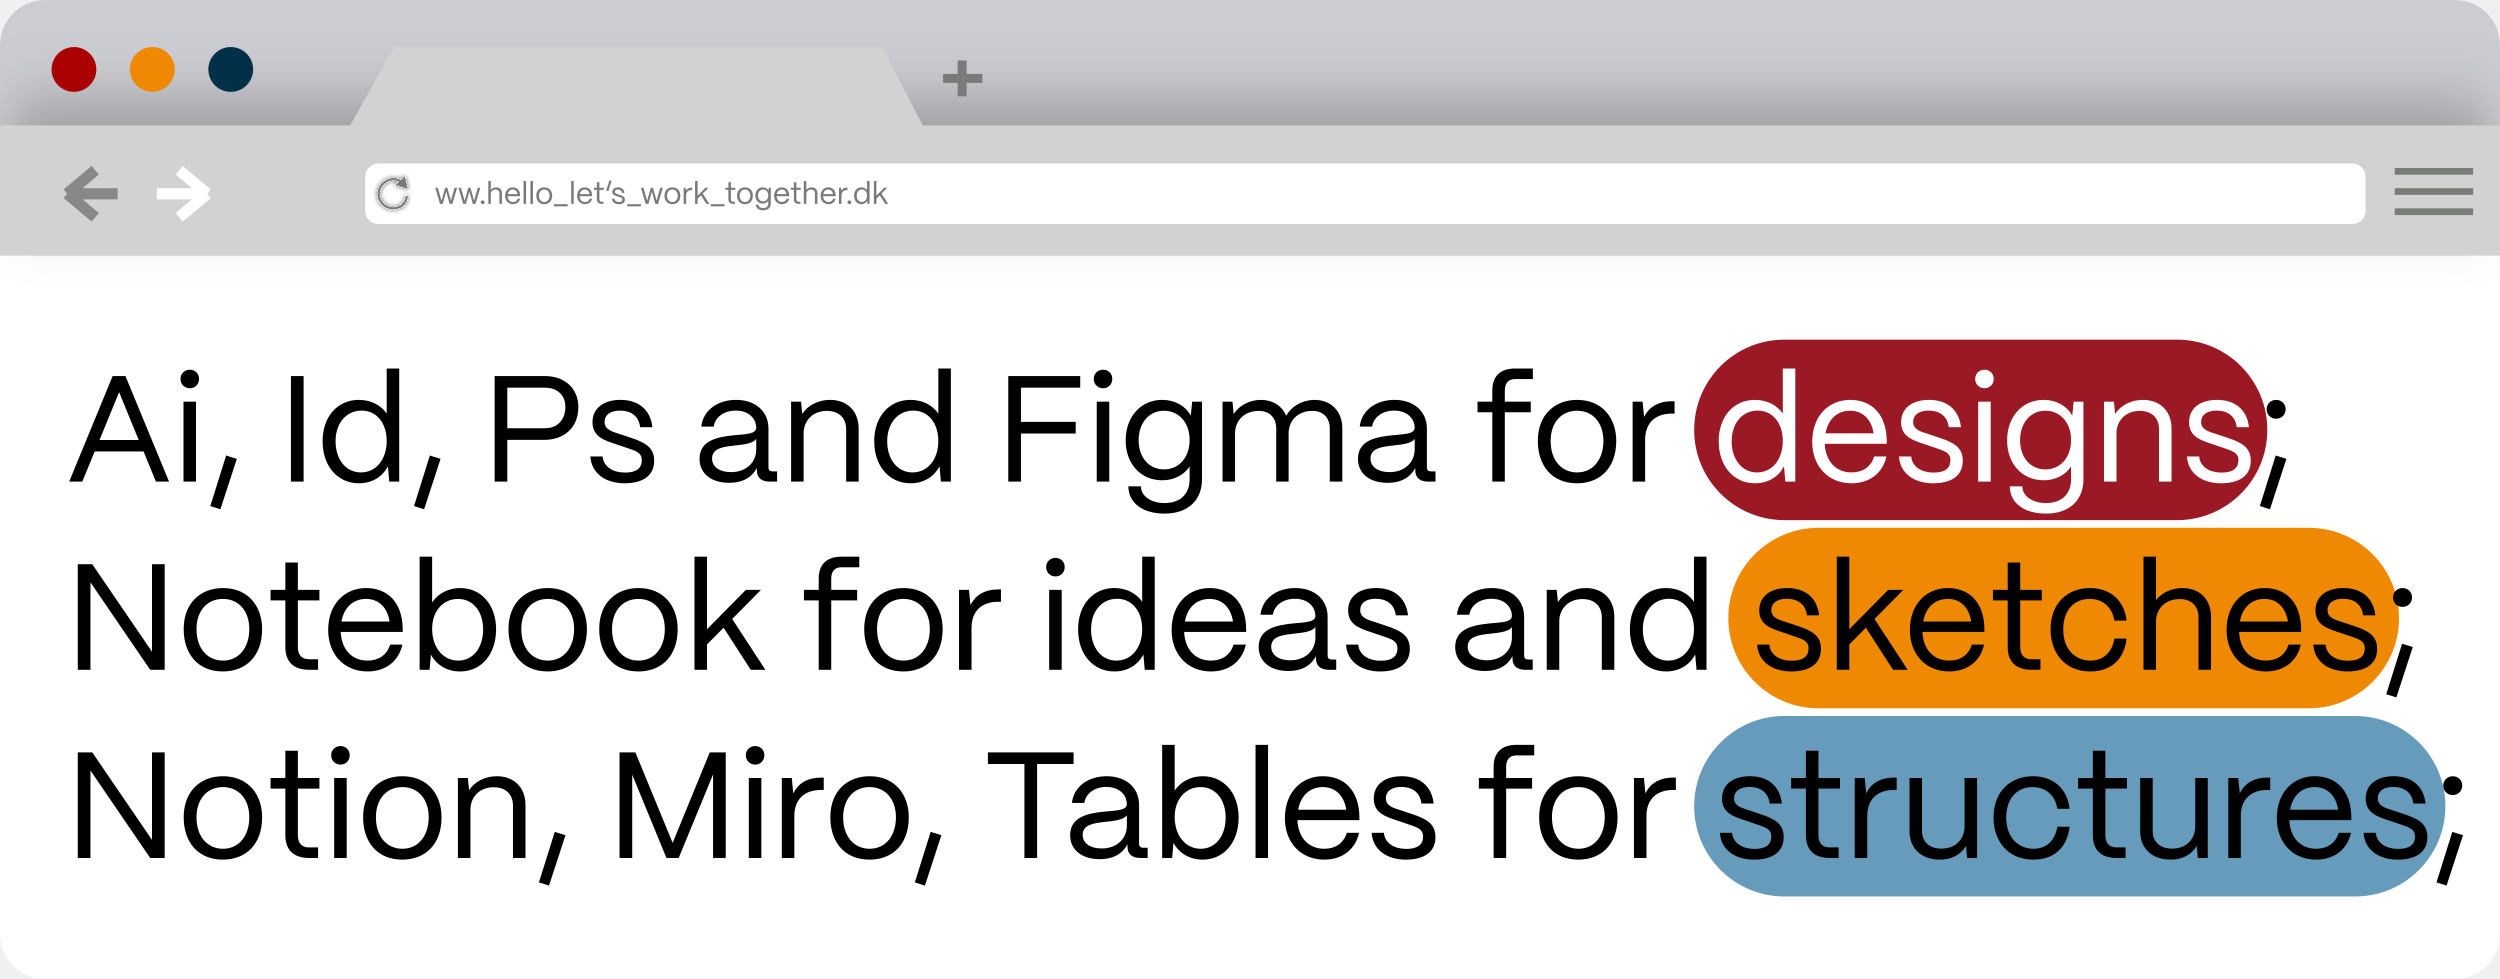
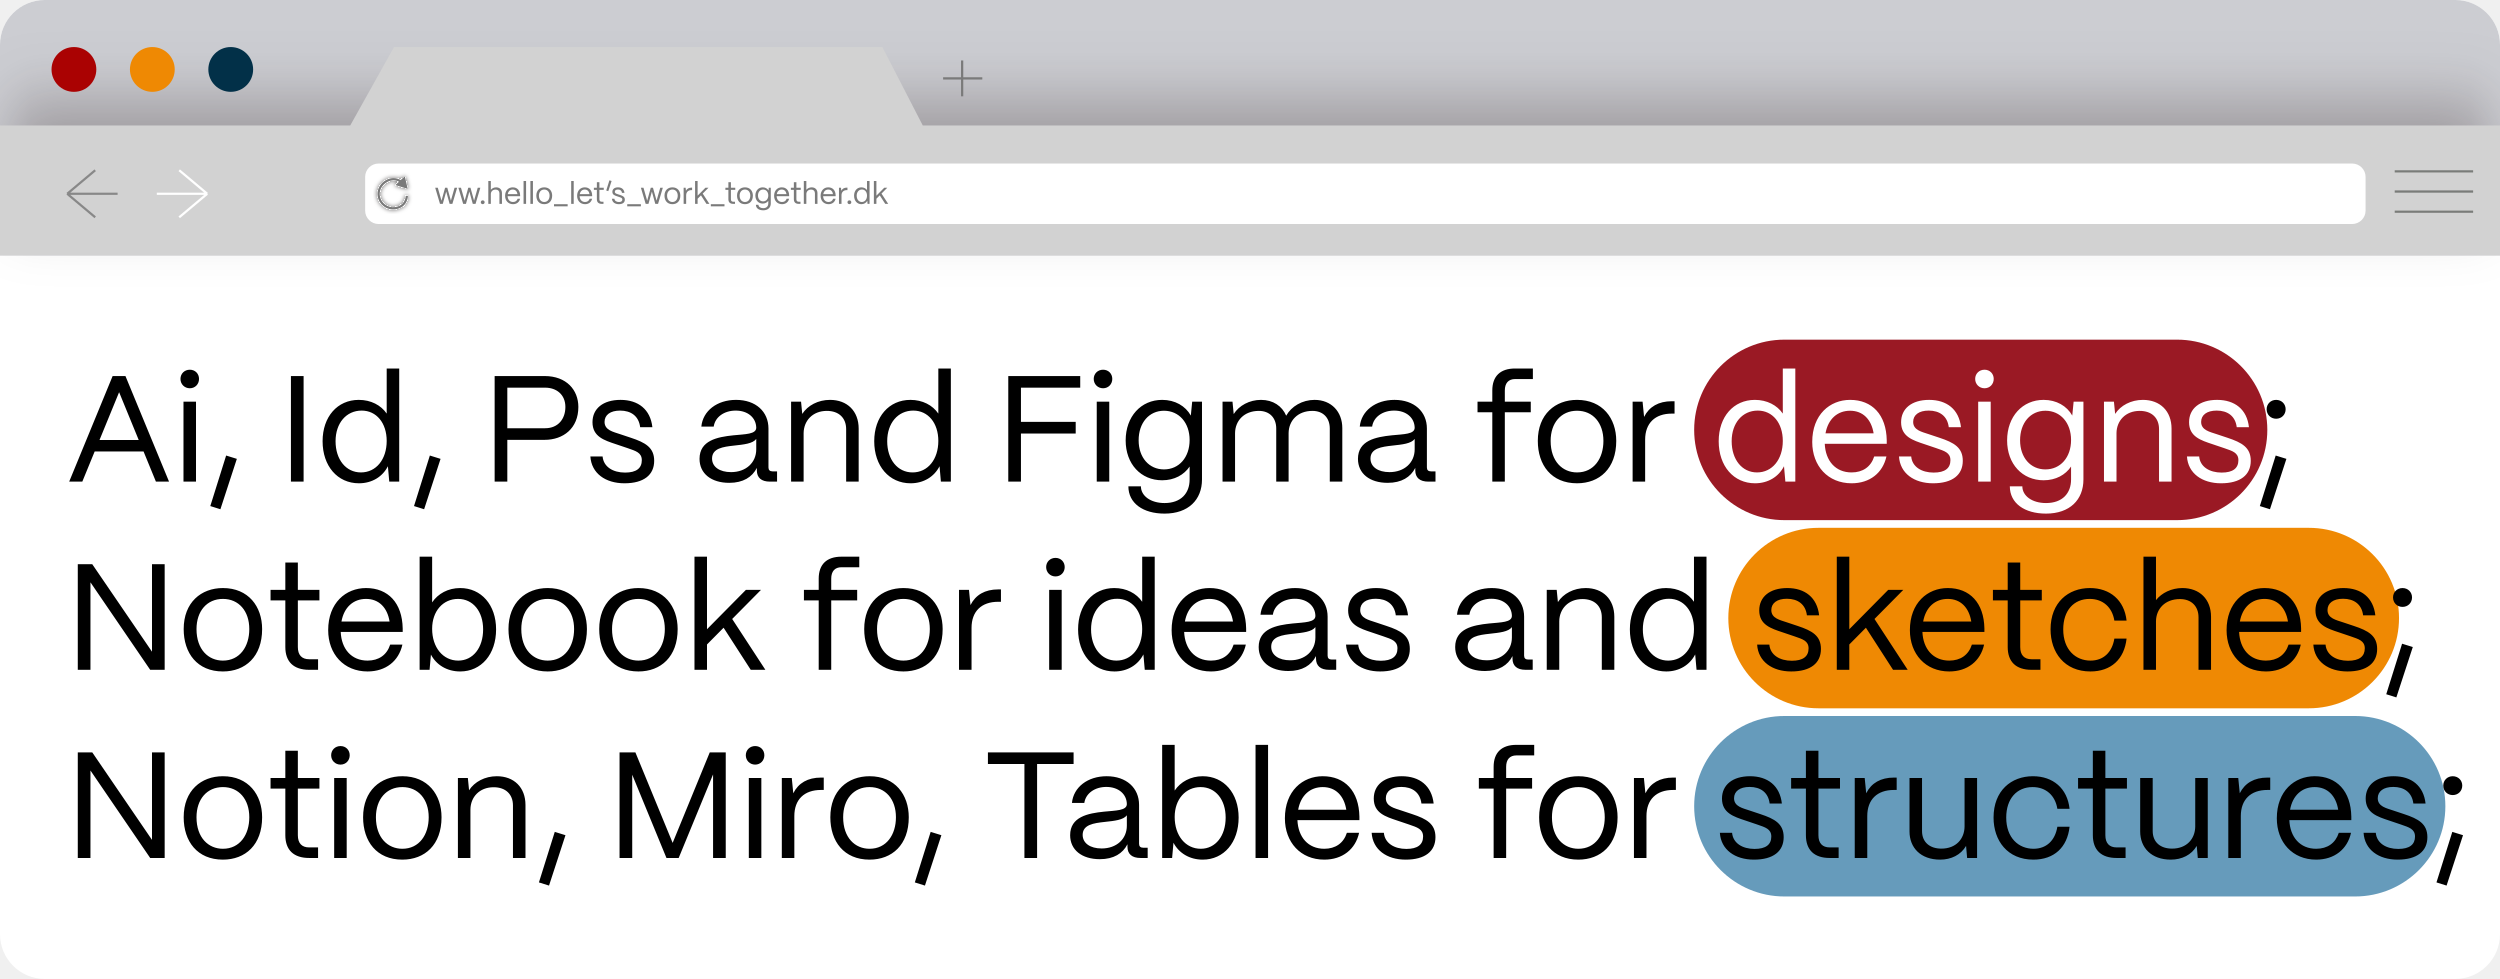
<svg xmlns="http://www.w3.org/2000/svg" width="1116" height="437" viewBox="0 0 1116 437" fill="none">
  <g clip-path="url(#clip0_259_355)">
    <rect width="1116" height="437" rx="20" fill="white" />
    <rect width="1119" height="114" fill="#CCCDD2" />
    <g filter="url(#filter0_d_259_355)">
      <rect y="58" width="1116" height="42" fill="#D9D9D9" />
    </g>
    <path d="M156.349 56H0V114H1119V56H411.92L393.88 21H175.893L156.349 56Z" fill="#D2D2D2" />
    <circle cx="68" cy="31" r="10" fill="#EF8903" />
    <circle cx="33" cy="31" r="10" fill="#AA0202" />
    <circle cx="103" cy="31" r="10" fill="#023048" />
    <rect x="163" y="73" width="893" height="27" rx="6" fill="white" />
-     <line x1="1069" y1="76.5" x2="1104" y2="76.5" stroke="#7A7C79" stroke-width="3" />
-     <line x1="1069" y1="85.5" x2="1104" y2="85.5" stroke="#7A7C79" stroke-width="3" />
-     <line x1="1069" y1="94.5" x2="1104" y2="94.5" stroke="#7A7C79" stroke-width="3" />
-     <path d="M429.5 27V43M421 35H438.5" stroke="#7A7A7A" stroke-width="4" />
+     <line x1="1069" y1="76.5" x2="1104" y2="76.5" stroke="#7A7C79" strokeWidth="3" />
+     <line x1="1069" y1="85.5" x2="1104" y2="85.5" stroke="#7A7C79" strokeWidth="3" />
+     <line x1="1069" y1="94.5" x2="1104" y2="94.5" stroke="#7A7C79" strokeWidth="3" />
+     <path d="M429.5 27V43M421 35H438.5" stroke="#7A7A7A" strokeWidth="4" />
    <g filter="url(#filter1_d_259_355)">
      <path d="M176.512 92.925L176.437 92.431L176.512 92.925ZM169.063 87.442L168.568 87.514L169.063 87.442ZM182 84.308L180.709 78.681L176.481 82.613L182 84.308ZM181.609 87.442C181.109 87.442 181.109 87.442 181.109 87.441C181.109 87.441 181.109 87.441 181.109 87.441C181.109 87.441 181.109 87.441 181.109 87.441C181.109 87.44 181.109 87.441 181.109 87.441C181.109 87.442 181.109 87.444 181.109 87.447C181.109 87.453 181.109 87.463 181.108 87.477C181.107 87.505 181.105 87.55 181.101 87.608C181.092 87.724 181.074 87.895 181.037 88.104C180.964 88.523 180.817 89.087 180.525 89.671C179.951 90.817 178.806 92.072 176.437 92.431L176.586 93.42C179.315 93.007 180.718 91.52 181.419 90.118C181.765 89.427 181.936 88.765 182.022 88.276C182.065 88.032 182.087 87.828 182.098 87.684C182.103 87.612 182.106 87.554 182.108 87.513C182.109 87.492 182.109 87.476 182.109 87.464C182.109 87.458 182.109 87.453 182.109 87.45C182.109 87.448 182.109 87.446 182.109 87.445C182.109 87.444 182.109 87.444 182.109 87.443C182.109 87.443 182.109 87.442 182.109 87.442C182.109 87.442 182.109 87.442 181.609 87.442ZM176.437 92.431C173.135 92.931 170.04 90.663 169.558 87.369L168.568 87.514C169.132 91.364 172.744 94.001 176.586 93.42L176.437 92.431ZM169.558 87.369C169.04 83.836 172.105 80.503 175.728 80.5L175.727 79.5C171.544 79.503 167.955 83.33 168.568 87.514L169.558 87.369ZM175.728 80.5C176.838 80.499 177.822 80.884 178.663 81.432L179.209 80.595C178.25 79.969 177.078 79.499 175.727 79.5L175.728 80.5Z" fill="#7A7A7A" />
    </g>
-     <path d="M70 86.5H92.5M92.5 86.5L80 76M92.5 86.5L80 97" stroke="white" stroke-width="5" />
-     <path d="M52.5 86.5H30M30 86.5L42.5 76M30 86.5L42.5 97" stroke="#888888" stroke-width="5" />
+     <path d="M70 86.5H92.5M92.5 86.5L80 76M92.5 86.5L80 97" stroke="white" strokeWidth="5" />
+     <path d="M52.5 86.5H30M30 86.5L42.5 76M30 86.5L42.5 97" stroke="#888888" strokeWidth="5" />
    <rect x="756.277" y="151.621" width="255.853" height="80.567" rx="40.283" fill="#9A1924" />
    <path d="M30.885 215L50.277 167.867H56L75.46 215H69.602L64.08 201.533H42.264L36.743 215H30.885ZM44.419 196.416H61.926L53.172 175.072L44.419 196.416ZM81.908 215V179.314H87.497V215H81.908ZM80.562 169.146C80.562 166.79 82.379 165.039 84.736 165.039C87.093 165.039 88.844 166.79 88.844 169.146C88.844 171.503 87.093 173.321 84.736 173.321C82.379 173.321 80.562 171.503 80.562 169.146ZM98.388 227.322L93.877 225.908L100.947 203.351L105.727 204.833L98.388 227.322ZM129.87 215V167.867H135.526V215H129.87ZM160.231 215.741C150.67 215.741 144.004 208.065 144.004 196.955C144.004 186.047 150.602 178.506 160.164 178.506C165.55 178.506 170.061 180.862 172.62 184.633V164.5H178.209V215H173.765L173.159 208.132C170.802 212.778 166.089 215.741 160.231 215.741ZM149.794 196.955C149.794 205.169 154.44 210.893 161.106 210.893C167.907 210.893 172.62 205.102 172.62 196.82C172.62 188.808 168.041 183.286 161.443 183.286C154.575 183.286 149.794 188.875 149.794 196.955ZM189.326 227.322L184.815 225.908L191.885 203.351L196.666 204.833L189.326 227.322ZM220.809 215V167.867H243.096C252.926 167.867 258.178 174.129 258.178 181.67C258.178 191.232 251.445 196.349 243.096 196.349H226.465V215H220.809ZM226.465 191.164H243.365C249.223 191.164 252.388 186.922 252.388 181.67C252.388 176.082 248.348 173.052 243.365 173.052H226.465V191.164ZM278.761 215.741C270.277 215.741 264.015 211.297 263.544 203.755H268.998C269.402 208.401 273.644 210.96 279.03 210.96C284.08 210.96 286.504 209.007 286.504 205.439C286.504 202.072 283.878 201.331 280.175 200.052L274.99 198.301C269.738 196.551 264.487 194.935 264.487 188.471C264.487 182.411 269.2 178.506 277.01 178.506C284.888 178.506 290.342 182.748 291.218 190.693H285.764C285.158 185.71 281.656 183.286 276.808 183.286C272.432 183.286 269.873 185.239 269.873 188.336C269.873 192.04 273.778 192.78 276.741 193.79L281.589 195.406C288.12 197.561 292.026 199.783 292.026 205.708C292.026 211.97 287.447 215.741 278.761 215.741ZM325.536 215.539C317.456 215.539 312.271 211.364 312.271 204.833C312.271 196.618 320.216 195.07 327.354 194.329C332.808 193.79 337.521 193.858 337.588 190.962C337.521 186.451 333.818 183.286 328.431 183.286C323.246 183.286 319.206 186.182 318.6 190.424H313.079C313.752 183.421 320.082 178.506 328.566 178.506C337.386 178.506 343.042 183.758 343.042 191.299V208.671C343.042 209.815 343.648 210.421 344.86 210.421H346.88V215H343.716C339.878 215 337.858 213.249 337.858 209.95V208.873C335.77 212.98 331.73 215.539 325.536 215.539ZM317.86 204.698C317.86 208.401 321.226 210.758 326.344 210.758C333.01 210.758 337.588 206.516 337.588 200.591V195.945C336.04 198.032 332.067 198.436 327.69 198.907C322.775 199.446 317.86 200.119 317.86 204.698ZM353.146 215V179.314H357.59L358.128 184.768C360.552 180.997 365.198 178.506 370.518 178.506C378.194 178.506 383.311 183.488 383.311 191.366V215H377.722V191.568C377.722 186.586 374.49 183.421 369.104 183.421C362.707 183.421 358.802 187.865 358.734 193.319V215H353.146ZM406.482 215.741C396.92 215.741 390.254 208.065 390.254 196.955C390.254 186.047 396.853 178.506 406.414 178.506C411.801 178.506 416.312 180.862 418.871 184.633V164.5H424.459V215H420.016L419.41 208.132C417.053 212.778 412.34 215.741 406.482 215.741ZM396.045 196.955C396.045 205.169 400.691 210.893 407.357 210.893C414.158 210.893 418.871 205.102 418.871 196.82C418.871 188.808 414.292 183.286 407.694 183.286C400.826 183.286 396.045 188.875 396.045 196.955ZM450.095 215V167.867H482.212V173.052H455.751V188.336H480.192V193.521H455.751V215H450.095ZM489.586 215V179.314H495.175V215H489.586ZM488.24 169.146C488.24 166.79 490.058 165.039 492.414 165.039C494.771 165.039 496.522 166.79 496.522 169.146C496.522 171.503 494.771 173.321 492.414 173.321C490.058 173.321 488.24 171.503 488.24 169.146ZM519.869 229.275C510.241 229.275 503.709 224.629 503.709 217.087H509.298C509.298 221.329 513.607 224.561 519.869 224.561C527.209 224.561 531.047 220.185 531.047 214.057V208.267C528.555 211.97 524.246 214.394 518.792 214.394C509.298 214.394 502.497 207.122 502.497 196.618C502.497 185.912 509.365 178.506 518.792 178.506C524.515 178.506 529.161 181.199 531.585 185.508L532.191 179.314H536.568V214.057C536.568 223.08 530.508 229.275 519.869 229.275ZM508.288 196.551C508.288 204.227 512.934 209.546 519.6 209.546C526.333 209.546 531.047 204.159 531.047 196.416C531.047 188.74 526.333 183.354 519.6 183.354C512.934 183.354 508.288 188.74 508.288 196.551ZM545.741 215V179.314H550.185L550.723 184.835C553.147 180.997 557.793 178.506 562.911 178.506C568.297 178.506 572.337 181.266 574.155 185.576C576.445 181.401 581.36 178.506 586.814 178.506C594.355 178.506 599.203 183.825 599.203 191.097V215H593.614V191.299C593.614 186.518 590.652 183.421 585.871 183.421C579.205 183.421 575.3 187.865 575.233 193.319V215H569.711V191.299C569.711 186.518 566.749 183.421 561.968 183.421C555.302 183.421 551.397 187.865 551.329 193.319V215H545.741ZM619.459 215.539C611.379 215.539 606.194 211.364 606.194 204.833C606.194 196.618 614.139 195.07 621.277 194.329C626.73 193.79 631.444 193.858 631.511 190.962C631.444 186.451 627.74 183.286 622.354 183.286C617.169 183.286 613.129 186.182 612.523 190.424H607.002C607.675 183.421 614.005 178.506 622.489 178.506C631.309 178.506 636.965 183.758 636.965 191.299V208.671C636.965 209.815 637.571 210.421 638.783 210.421H640.803V215H637.638C633.8 215 631.78 213.249 631.78 209.95V208.873C629.693 212.98 625.653 215.539 619.459 215.539ZM611.783 204.698C611.783 208.401 615.149 210.758 620.267 210.758C626.932 210.758 631.511 206.516 631.511 200.591V195.945C629.962 198.032 625.99 198.436 621.613 198.907C616.698 199.446 611.783 200.119 611.783 204.698ZM666.165 215V184.027H659.566V179.314H666.165V174.331C666.165 167.934 669.733 164.5 676.332 164.5H684.277V169.214H676.332C673.369 169.214 671.753 171.032 671.753 174.331V179.314H683.335V184.027H671.753V215H666.165ZM703.985 215.741C692.539 215.741 686.479 207.593 686.479 196.82C686.479 184.902 694.289 178.506 703.985 178.506C715.364 178.506 721.492 186.72 721.492 196.82C721.492 209.142 714.018 215.741 703.985 215.741ZM692.202 196.82C692.202 205.977 697.521 210.893 703.985 210.893C711.594 210.893 715.768 204.563 715.768 196.82C715.768 188.808 711.122 183.354 703.985 183.354C696.848 183.354 692.202 188.808 692.202 196.82ZM728.802 215V179.314H733.245L733.919 186.114C736.208 181.536 740.383 179.112 746.308 179.112H747.52V184.633H746.308C738.767 184.633 734.39 188.942 734.39 196.282V215H728.802ZM1013.31 227.322L1008.8 225.908L1015.87 203.351L1020.65 204.833L1013.31 227.322ZM1011.83 182.68C1011.83 180.324 1013.65 178.506 1016.07 178.506C1018.49 178.506 1020.31 180.324 1020.31 182.68C1020.31 185.104 1018.49 186.922 1016.07 186.922C1013.65 186.922 1011.83 185.104 1011.83 182.68Z" fill="black" />
    <path d="M783.453 215.741C773.891 215.741 767.225 208.065 767.225 196.955C767.225 186.047 773.824 178.506 783.385 178.506C788.772 178.506 793.283 180.862 795.842 184.633V164.5H801.43V215H796.986L796.38 208.132C794.024 212.778 789.31 215.741 783.453 215.741ZM773.016 196.955C773.016 205.169 777.662 210.893 784.328 210.893C791.128 210.893 795.842 205.102 795.842 196.82C795.842 188.808 791.263 183.286 784.665 183.286C777.797 183.286 773.016 188.875 773.016 196.955ZM826.553 215.741C815.982 215.741 808.979 207.997 808.979 197.292C808.979 185.104 816.857 178.506 825.88 178.506C835.711 178.506 842.04 185.104 842.242 196.551V198.1H814.568C814.905 205.708 819.349 210.893 826.553 210.893C831.536 210.893 835.172 208.401 836.653 203.755H842.107C840.491 211.095 834.701 215.741 826.553 215.741ZM814.905 193.454H836.384C835.374 187.192 831.603 183.354 825.88 183.354C820.224 183.354 816.049 187.057 814.905 193.454ZM862.925 215.741C854.441 215.741 848.179 211.297 847.707 203.755H853.161C853.565 208.401 857.807 210.96 863.194 210.96C868.244 210.96 870.668 209.007 870.668 205.439C870.668 202.072 868.042 201.331 864.339 200.052L859.154 198.301C853.902 196.551 848.65 194.935 848.65 188.471C848.65 182.411 853.363 178.506 861.174 178.506C869.052 178.506 874.506 182.748 875.381 190.693H869.927C869.321 185.71 865.82 183.286 860.972 183.286C856.595 183.286 854.037 185.239 854.037 188.336C854.037 192.04 857.942 192.78 860.905 193.79L865.753 195.406C872.284 197.561 876.189 199.783 876.189 205.708C876.189 211.97 871.61 215.741 862.925 215.741ZM883.062 215V179.314H888.65V215H883.062ZM881.715 169.146C881.715 166.79 883.533 165.039 885.89 165.039C888.246 165.039 889.997 166.79 889.997 169.146C889.997 171.503 888.246 173.321 885.89 173.321C883.533 173.321 881.715 171.503 881.715 169.146ZM913.345 229.275C903.716 229.275 897.185 224.629 897.185 217.087H902.773C902.773 221.329 907.083 224.561 913.345 224.561C920.684 224.561 924.522 220.185 924.522 214.057V208.267C922.03 211.97 917.721 214.394 912.267 214.394C902.773 214.394 895.973 207.122 895.973 196.618C895.973 185.912 902.841 178.506 912.267 178.506C917.991 178.506 922.636 181.199 925.06 185.508L925.666 179.314H930.043V214.057C930.043 223.08 923.983 229.275 913.345 229.275ZM901.763 196.551C901.763 204.227 906.409 209.546 913.075 209.546C919.809 209.546 924.522 204.159 924.522 196.416C924.522 188.74 919.809 183.354 913.075 183.354C906.409 183.354 901.763 188.74 901.763 196.551ZM939.216 215V179.314H943.66L944.199 184.768C946.623 180.997 951.269 178.506 956.588 178.506C964.264 178.506 969.381 183.488 969.381 191.366V215H963.793V191.568C963.793 186.586 960.561 183.421 955.174 183.421C948.777 183.421 944.872 187.865 944.805 193.319V215H939.216ZM991.475 215.741C982.991 215.741 976.729 211.297 976.258 203.755H981.711C982.115 208.401 986.357 210.96 991.744 210.96C996.794 210.96 999.218 209.007 999.218 205.439C999.218 202.072 996.592 201.331 992.889 200.052L987.704 198.301C982.452 196.551 977.2 194.935 977.2 188.471C977.2 182.411 981.913 178.506 989.724 178.506C997.602 178.506 1003.06 182.748 1003.93 190.693H998.477C997.871 185.71 994.37 183.286 989.522 183.286C985.145 183.286 982.587 185.239 982.587 188.336C982.587 192.04 986.492 192.78 989.455 193.79L994.303 195.406C1000.83 197.561 1004.74 199.783 1004.74 205.708C1004.74 211.97 1000.16 215.741 991.475 215.741Z" fill="white" />
    <rect x="771.52" y="235.621" width="299.403" height="80.567" rx="40.283" fill="#EF8903" />
    <path d="M34.723 299V251.867H41.187L67.851 290.92V251.867H73.507V299H67.043L40.379 259.947V299H34.723ZM99.504 299.741C88.057 299.741 81.997 291.593 81.997 280.82C81.997 268.902 89.808 262.506 99.504 262.506C110.883 262.506 117.01 270.72 117.01 280.82C117.01 293.142 109.536 299.741 99.504 299.741ZM87.72 280.82C87.72 289.977 93.04 294.893 99.504 294.893C107.112 294.893 111.287 288.563 111.287 280.82C111.287 272.808 106.641 267.354 99.504 267.354C92.366 267.354 87.72 272.808 87.72 280.82ZM138.011 299C131.075 299 127.372 295.431 127.372 288.833V268.027H120.773V263.314H127.372V251.126H132.961V263.314H142.589V268.027H132.961V288.833C132.961 292.401 134.711 294.287 138.011 294.287H141.983V299H138.011ZM164.076 299.741C153.505 299.741 146.502 291.997 146.502 281.292C146.502 269.104 154.38 262.506 163.403 262.506C173.233 262.506 179.563 269.104 179.765 280.551V282.1H152.091C152.428 289.708 156.872 294.893 164.076 294.893C169.059 294.893 172.695 292.401 174.176 287.755H179.63C178.014 295.095 172.223 299.741 164.076 299.741ZM152.428 277.454H173.907C172.897 271.192 169.126 267.354 163.403 267.354C157.747 267.354 153.572 271.057 152.428 277.454ZM205.43 299.741C199.572 299.741 194.791 296.845 192.367 292.199L191.761 299H187.318V248.5H192.906V268.902C195.532 264.997 200.043 262.506 205.43 262.506C214.857 262.506 221.455 270.047 221.455 280.955C221.455 292.065 214.857 299.741 205.43 299.741ZM192.906 280.686C192.906 289.035 197.754 294.893 204.555 294.893C211.153 294.893 215.665 289.169 215.665 280.955C215.665 272.942 211.153 267.354 204.487 267.354C197.754 267.354 192.906 272.808 192.906 280.686ZM244.492 299.741C233.046 299.741 226.986 291.593 226.986 280.82C226.986 268.902 234.797 262.506 244.492 262.506C255.872 262.506 261.999 270.72 261.999 280.82C261.999 293.142 254.525 299.741 244.492 299.741ZM232.709 280.82C232.709 289.977 238.028 294.893 244.492 294.893C252.101 294.893 256.276 288.563 256.276 280.82C256.276 272.808 251.63 267.354 244.492 267.354C237.355 267.354 232.709 272.808 232.709 280.82ZM284.997 299.741C273.551 299.741 267.491 291.593 267.491 280.82C267.491 268.902 275.301 262.506 284.997 262.506C296.376 262.506 302.504 270.72 302.504 280.82C302.504 293.142 295.03 299.741 284.997 299.741ZM273.214 280.82C273.214 289.977 278.533 294.893 284.997 294.893C292.606 294.893 296.78 288.563 296.78 280.82C296.78 272.808 292.134 267.354 284.997 267.354C277.86 267.354 273.214 272.808 273.214 280.82ZM310.016 299V248.5H315.604V280.888L332.976 263.314H339.709L326.849 276.309L341.662 299H335.131L323.011 280.214L315.604 287.688V299H310.016ZM365.469 299V268.027H358.871V263.314H365.469V258.331C365.469 251.934 369.038 248.5 375.636 248.5H383.582V253.214H375.636C372.674 253.214 371.058 255.032 371.058 258.331V263.314H382.639V268.027H371.058V299H365.469ZM403.29 299.741C391.843 299.741 385.783 291.593 385.783 280.82C385.783 268.902 393.594 262.506 403.29 262.506C414.669 262.506 420.796 270.72 420.796 280.82C420.796 293.142 413.322 299.741 403.29 299.741ZM391.506 280.82C391.506 289.977 396.826 294.893 403.29 294.893C410.898 294.893 415.073 288.563 415.073 280.82C415.073 272.808 410.427 267.354 403.29 267.354C396.152 267.354 391.506 272.808 391.506 280.82ZM428.106 299V263.314H432.55L433.223 270.114C435.513 265.536 439.687 263.112 445.612 263.112H446.824V268.633H445.612C438.071 268.633 433.695 272.942 433.695 280.282V299H428.106ZM468.348 299V263.314H473.936V299H468.348ZM467.001 253.146C467.001 250.79 468.819 249.039 471.176 249.039C473.532 249.039 475.283 250.79 475.283 253.146C475.283 255.503 473.532 257.321 471.176 257.321C468.819 257.321 467.001 255.503 467.001 253.146ZM497.486 299.741C487.925 299.741 481.259 292.065 481.259 280.955C481.259 270.047 487.857 262.506 497.419 262.506C502.805 262.506 507.317 264.862 509.875 268.633V248.5H515.464V299H511.02L510.414 292.132C508.057 296.778 503.344 299.741 497.486 299.741ZM487.049 280.955C487.049 289.169 491.695 294.893 498.361 294.893C505.162 294.893 509.875 289.102 509.875 280.82C509.875 272.808 505.297 267.286 498.698 267.286C491.83 267.286 487.049 272.875 487.049 280.955ZM540.587 299.741C530.016 299.741 523.013 291.997 523.013 281.292C523.013 269.104 530.891 262.506 539.913 262.506C549.744 262.506 556.073 269.104 556.275 280.551V282.1H528.602C528.938 289.708 533.382 294.893 540.587 294.893C545.569 294.893 549.205 292.401 550.687 287.755H556.141C554.525 295.095 548.734 299.741 540.587 299.741ZM528.938 277.454H550.417C549.407 271.192 545.637 267.354 539.913 267.354C534.257 267.354 530.083 271.057 528.938 277.454ZM575.14 299.539C567.06 299.539 561.875 295.364 561.875 288.833C561.875 280.618 569.821 279.07 576.958 278.329C582.412 277.79 587.125 277.858 587.193 274.962C587.125 270.451 583.422 267.286 578.035 267.286C572.851 267.286 568.811 270.182 568.205 274.424H562.683C563.357 267.421 569.686 262.506 578.17 262.506C586.991 262.506 592.646 267.758 592.646 275.299V292.671C592.646 293.815 593.252 294.421 594.464 294.421H596.484V299H593.32C589.482 299 587.462 297.249 587.462 293.95V292.873C585.375 296.98 581.335 299.539 575.14 299.539ZM567.464 288.698C567.464 292.401 570.831 294.758 575.948 294.758C582.614 294.758 587.193 290.516 587.193 284.591V279.945C585.644 282.032 581.671 282.436 577.295 282.907C572.379 283.446 567.464 284.119 567.464 288.698ZM616.082 299.741C607.598 299.741 601.336 295.297 600.865 287.755H606.319C606.723 292.401 610.965 294.96 616.351 294.96C621.401 294.96 623.825 293.007 623.825 289.439C623.825 286.072 621.199 285.331 617.496 284.052L612.311 282.301C607.059 280.551 601.807 278.935 601.807 272.471C601.807 266.411 606.521 262.506 614.331 262.506C622.209 262.506 627.663 266.748 628.538 274.693H623.085C622.479 269.71 618.977 267.286 614.129 267.286C609.753 267.286 607.194 269.239 607.194 272.336C607.194 276.04 611.099 276.78 614.062 277.79L618.91 279.406C625.441 281.561 629.346 283.783 629.346 289.708C629.346 295.97 624.768 299.741 616.082 299.741ZM662.857 299.539C654.777 299.539 649.592 295.364 649.592 288.833C649.592 280.618 657.537 279.07 664.675 278.329C670.128 277.79 674.842 277.858 674.909 274.962C674.842 270.451 671.138 267.286 665.752 267.286C660.567 267.286 656.527 270.182 655.921 274.424H650.4C651.073 267.421 657.403 262.506 665.887 262.506C674.707 262.506 680.363 267.758 680.363 275.299V292.671C680.363 293.815 680.969 294.421 682.181 294.421H684.201V299H681.036C677.198 299 675.178 297.249 675.178 293.95V292.873C673.091 296.98 669.051 299.539 662.857 299.539ZM655.181 288.698C655.181 292.401 658.547 294.758 663.665 294.758C670.33 294.758 674.909 290.516 674.909 284.591V279.945C673.36 282.032 669.388 282.436 665.011 282.907C660.096 283.446 655.181 284.119 655.181 288.698ZM690.467 299V263.314H694.911L695.449 268.768C697.873 264.997 702.519 262.506 707.838 262.506C715.514 262.506 720.632 267.488 720.632 275.366V299H715.043V275.568C715.043 270.586 711.811 267.421 706.424 267.421C700.028 267.421 696.123 271.865 696.055 277.319V299H690.467ZM743.803 299.741C734.241 299.741 727.575 292.065 727.575 280.955C727.575 270.047 734.174 262.506 743.735 262.506C749.122 262.506 753.633 264.862 756.192 268.633V248.5H761.78V299H757.336L756.73 292.132C754.374 296.778 749.66 299.741 743.803 299.741ZM733.366 280.955C733.366 289.169 738.012 294.893 744.678 294.893C751.478 294.893 756.192 289.102 756.192 280.82C756.192 272.808 751.613 267.286 745.014 267.286C738.147 267.286 733.366 272.875 733.366 280.955ZM799.603 299.741C791.119 299.741 784.857 295.297 784.386 287.755H789.84C790.244 292.401 794.486 294.96 799.872 294.96C804.922 294.96 807.346 293.007 807.346 289.439C807.346 286.072 804.72 285.331 801.017 284.052L795.832 282.301C790.58 280.551 785.328 278.935 785.328 272.471C785.328 266.411 790.042 262.506 797.852 262.506C805.73 262.506 811.184 266.748 812.059 274.693H806.605C805.999 269.71 802.498 267.286 797.65 267.286C793.274 267.286 790.715 269.239 790.715 272.336C790.715 276.04 794.62 276.78 797.583 277.79L802.431 279.406C808.962 281.561 812.867 283.783 812.867 289.708C812.867 295.97 808.289 299.741 799.603 299.741ZM819.942 299V248.5H825.531V280.888L842.903 263.314H849.636L836.775 276.309L851.588 299H845.057L832.937 280.214L825.531 287.688V299H819.942ZM870.149 299.741C859.577 299.741 852.575 291.997 852.575 281.292C852.575 269.104 860.453 262.506 869.475 262.506C879.306 262.506 885.635 269.104 885.837 280.551V282.1H858.163C858.5 289.708 862.944 294.893 870.149 294.893C875.131 294.893 878.767 292.401 880.249 287.755H885.702C884.086 295.095 878.296 299.741 870.149 299.741ZM858.5 277.454H879.979C878.969 271.192 875.199 267.354 869.475 267.354C863.819 267.354 859.645 271.057 858.5 277.454ZM906.879 299C899.943 299 896.24 295.431 896.24 288.833V268.027H889.641V263.314H896.24V251.126H901.829V263.314H911.457V268.027H901.829V288.833C901.829 292.401 903.579 294.287 906.879 294.287H910.851V299H906.879ZM933.146 299.741C921.565 299.741 915.37 291.257 915.37 280.955C915.37 268.97 923.248 262.506 932.944 262.506C941.899 262.506 948.296 267.892 949.306 277.05H943.852C942.909 271.124 938.802 267.354 932.81 267.354C925.74 267.354 921.026 272.538 921.026 280.955C921.026 290.045 926.548 294.893 933.214 294.893C938.937 294.893 942.842 291.257 943.852 285.062H949.306C948.296 294.287 942.371 299.741 933.146 299.741ZM956.843 299V248.5H962.432V267.892C964.99 264.66 969.367 262.506 974.215 262.506C981.891 262.506 987.008 267.488 987.008 275.366V299H981.419V275.568C981.419 270.586 978.188 267.421 973.138 267.421C966.404 267.421 962.499 271.865 962.432 277.319V299H956.843ZM1011.52 299.741C1000.95 299.741 993.947 291.997 993.947 281.292C993.947 269.104 1001.82 262.506 1010.85 262.506C1020.68 262.506 1027.01 269.104 1027.21 280.551V282.1H999.536C999.872 289.708 1004.32 294.893 1011.52 294.893C1016.5 294.893 1020.14 292.401 1021.62 287.755H1027.07C1025.46 295.095 1019.67 299.741 1011.52 299.741ZM999.872 277.454H1021.35C1020.34 271.192 1016.57 267.354 1010.85 267.354C1005.19 267.354 1001.02 271.057 999.872 277.454ZM1047.89 299.741C1039.41 299.741 1033.15 295.297 1032.67 287.755H1038.13C1038.53 292.401 1042.77 294.96 1048.16 294.96C1053.21 294.96 1055.64 293.007 1055.64 289.439C1055.64 286.072 1053.01 285.331 1049.31 284.052L1044.12 282.301C1038.87 280.551 1033.62 278.935 1033.62 272.471C1033.62 266.411 1038.33 262.506 1046.14 262.506C1054.02 262.506 1059.47 266.748 1060.35 274.693H1054.89C1054.29 269.71 1050.79 267.286 1045.94 267.286C1041.56 267.286 1039 269.239 1039 272.336C1039 276.04 1042.91 276.78 1045.87 277.79L1050.72 279.406C1057.25 281.561 1061.16 283.783 1061.16 289.708C1061.16 295.97 1056.58 299.741 1047.89 299.741ZM1069.73 311.322L1065.22 309.908L1072.29 287.351L1077.07 288.833L1069.73 311.322ZM1068.25 266.68C1068.25 264.324 1070.06 262.506 1072.49 262.506C1074.91 262.506 1076.73 264.324 1076.73 266.68C1076.73 269.104 1074.91 270.922 1072.49 270.922C1070.06 270.922 1068.25 269.104 1068.25 266.68Z" fill="black" />
    <rect x="756.277" y="319.621" width="335.331" height="80.567" rx="40.283" fill="#669BBB" />
    <path d="M34.723 383V335.867H41.187L67.851 374.92V335.867H73.507V383H67.043L40.379 343.947V383H34.723ZM99.504 383.741C88.057 383.741 81.997 375.593 81.997 364.82C81.997 352.902 89.808 346.506 99.504 346.506C110.883 346.506 117.01 354.72 117.01 364.82C117.01 377.142 109.536 383.741 99.504 383.741ZM87.72 364.82C87.72 373.977 93.04 378.893 99.504 378.893C107.112 378.893 111.287 372.563 111.287 364.82C111.287 356.808 106.641 351.354 99.504 351.354C92.366 351.354 87.72 356.808 87.72 364.82ZM138.011 383C131.075 383 127.372 379.431 127.372 372.833V352.027H120.773V347.314H127.372V335.126H132.961V347.314H142.589V352.027H132.961V372.833C132.961 376.401 134.711 378.287 138.011 378.287H141.983V383H138.011ZM149.175 383V347.314H154.764V383H149.175ZM147.828 337.146C147.828 334.79 149.646 333.039 152.003 333.039C154.36 333.039 156.11 334.79 156.11 337.146C156.11 339.503 154.36 341.321 152.003 341.321C149.646 341.321 147.828 339.503 147.828 337.146ZM179.593 383.741C168.146 383.741 162.086 375.593 162.086 364.82C162.086 352.902 169.897 346.506 179.593 346.506C190.972 346.506 197.099 354.72 197.099 364.82C197.099 377.142 189.625 383.741 179.593 383.741ZM167.809 364.82C167.809 373.977 173.129 378.893 179.593 378.893C187.201 378.893 191.376 372.563 191.376 364.82C191.376 356.808 186.73 351.354 179.593 351.354C172.455 351.354 167.809 356.808 167.809 364.82ZM204.409 383V347.314H208.853L209.392 352.768C211.816 348.997 216.462 346.506 221.781 346.506C229.457 346.506 234.574 351.488 234.574 359.366V383H228.985V359.568C228.985 354.586 225.753 351.421 220.367 351.421C213.97 351.421 210.065 355.865 209.998 361.319V383H204.409ZM245.086 395.322L240.575 393.908L247.645 371.351L252.426 372.833L245.086 395.322ZM276.569 383V335.867H283.638L300.27 376.267L316.833 335.867H323.971V383H318.315V345.698L302.963 383H297.509L282.224 345.832V383H276.569ZM334.274 383V347.314H339.863V383H334.274ZM332.928 337.146C332.928 334.79 334.746 333.039 337.102 333.039C339.459 333.039 341.209 334.79 341.209 337.146C341.209 339.503 339.459 341.321 337.102 341.321C334.746 341.321 332.928 339.503 332.928 337.146ZM349.003 383V347.314H353.447L354.12 354.114C356.41 349.536 360.584 347.112 366.51 347.112H367.722V352.633H366.51C358.968 352.633 354.592 356.942 354.592 364.282V383H349.003ZM388.166 383.741C376.72 383.741 370.66 375.593 370.66 364.82C370.66 352.902 378.47 346.506 388.166 346.506C399.545 346.506 405.673 354.72 405.673 364.82C405.673 377.142 398.199 383.741 388.166 383.741ZM376.383 364.82C376.383 373.977 381.702 378.893 388.166 378.893C395.775 378.893 399.949 372.563 399.949 364.82C399.949 356.808 395.303 351.354 388.166 351.354C381.029 351.354 376.383 356.808 376.383 364.82ZM412.892 395.322L408.381 393.908L415.451 371.351L420.231 372.833L412.892 395.322ZM457.302 383V341.052H441.008V335.867H479.252V341.052H462.958V383H457.302ZM490.974 383.539C482.894 383.539 477.71 379.364 477.71 372.833C477.71 364.618 485.655 363.07 492.792 362.329C498.246 361.79 502.959 361.858 503.027 358.962C502.959 354.451 499.256 351.286 493.869 351.286C488.685 351.286 484.645 354.182 484.039 358.424H478.518C479.191 351.421 485.52 346.506 494.004 346.506C502.825 346.506 508.481 351.758 508.481 359.299V376.671C508.481 377.815 509.087 378.421 510.299 378.421H512.319V383H509.154C505.316 383 503.296 381.249 503.296 377.95V376.873C501.209 380.98 497.169 383.539 490.974 383.539ZM483.298 372.698C483.298 376.401 486.665 378.758 491.782 378.758C498.448 378.758 503.027 374.516 503.027 368.591V363.945C501.478 366.032 497.505 366.436 493.129 366.907C488.214 367.446 483.298 368.119 483.298 372.698ZM536.899 383.741C531.041 383.741 526.26 380.845 523.836 376.199L523.23 383H518.786V332.5H524.375V352.902C527.001 348.997 531.512 346.506 536.899 346.506C546.325 346.506 552.924 354.047 552.924 364.955C552.924 376.065 546.325 383.741 536.899 383.741ZM524.375 364.686C524.375 373.035 529.223 378.893 536.023 378.893C542.622 378.893 547.133 373.169 547.133 364.955C547.133 356.942 542.622 351.354 535.956 351.354C529.223 351.354 524.375 356.808 524.375 364.686ZM560.475 383V332.5H566.063V383H560.475ZM591.152 383.741C580.581 383.741 573.578 375.997 573.578 365.292C573.578 353.104 581.456 346.506 590.479 346.506C600.309 346.506 606.638 353.104 606.84 364.551V366.1H579.167C579.503 373.708 583.947 378.893 591.152 378.893C596.135 378.893 599.771 376.401 601.252 371.755H606.706C605.09 379.095 599.299 383.741 591.152 383.741ZM579.503 361.454H600.983C599.973 355.192 596.202 351.354 590.479 351.354C584.823 351.354 580.648 355.057 579.503 361.454ZM627.523 383.741C619.039 383.741 612.777 379.297 612.306 371.755H617.76C618.164 376.401 622.406 378.96 627.793 378.96C632.843 378.96 635.266 377.007 635.266 373.439C635.266 370.072 632.641 369.331 628.937 368.052L623.753 366.301C618.501 364.551 613.249 362.935 613.249 356.471C613.249 350.411 617.962 346.506 625.773 346.506C633.65 346.506 639.104 350.748 639.98 358.693H634.526C633.92 353.71 630.419 351.286 625.571 351.286C621.194 351.286 618.635 353.239 618.635 356.336C618.635 360.04 622.541 360.78 625.503 361.79L630.351 363.406C636.882 365.561 640.788 367.783 640.788 373.708C640.788 379.97 636.209 383.741 627.523 383.741ZM666.757 383V352.027H660.158V347.314H666.757V342.331C666.757 335.934 670.325 332.5 676.924 332.5H684.869V337.214H676.924C673.961 337.214 672.345 339.032 672.345 342.331V347.314H683.926V352.027H672.345V383H666.757ZM704.577 383.741C693.13 383.741 687.071 375.593 687.071 364.82C687.071 352.902 694.881 346.506 704.577 346.506C715.956 346.506 722.084 354.72 722.084 364.82C722.084 377.142 714.61 383.741 704.577 383.741ZM692.794 364.82C692.794 373.977 698.113 378.893 704.577 378.893C712.186 378.893 716.36 372.563 716.36 364.82C716.36 356.808 711.714 351.354 704.577 351.354C697.44 351.354 692.794 356.808 692.794 364.82ZM729.393 383V347.314H733.837L734.511 354.114C736.8 349.536 740.975 347.112 746.9 347.112H748.112V352.633H746.9C739.359 352.633 734.982 356.942 734.982 364.282V383H729.393ZM782.967 383.741C774.483 383.741 768.221 379.297 767.75 371.755H773.204C773.608 376.401 777.85 378.96 783.236 378.96C788.286 378.96 790.71 377.007 790.71 373.439C790.71 370.072 788.084 369.331 784.381 368.052L779.196 366.301C773.944 364.551 768.692 362.935 768.692 356.471C768.692 350.411 773.406 346.506 781.216 346.506C789.094 346.506 794.548 350.748 795.424 358.693H789.97C789.364 353.71 785.862 351.286 781.014 351.286C776.638 351.286 774.079 353.239 774.079 356.336C774.079 360.04 777.984 360.78 780.947 361.79L785.795 363.406C792.326 365.561 796.232 367.783 796.232 373.708C796.232 379.97 791.653 383.741 782.967 383.741ZM816.795 383C809.86 383 806.156 379.431 806.156 372.833V352.027H799.558V347.314H806.156V335.126H811.745V347.314H821.373V352.027H811.745V372.833C811.745 376.401 813.495 378.287 816.795 378.287H820.767V383H816.795ZM827.959 383V347.314H832.403L833.077 354.114C835.366 349.536 839.541 347.112 845.466 347.112H846.678V352.633H845.466C837.925 352.633 833.548 356.942 833.548 364.282V383H827.959ZM866.073 383.741C857.387 383.741 852.404 378.421 852.404 371.149V347.314H857.993V370.947C857.993 376.065 861.562 378.825 866.612 378.825C873.277 378.825 876.913 374.381 876.981 368.995V347.314H882.569V383H878.125L877.654 377.613C875.297 381.653 870.988 383.741 866.073 383.741ZM907.699 383.741C896.118 383.741 889.923 375.257 889.923 364.955C889.923 352.97 897.801 346.506 907.497 346.506C916.452 346.506 922.849 351.892 923.859 361.05H918.405C917.462 355.124 913.355 351.354 907.363 351.354C900.293 351.354 895.579 356.538 895.579 364.955C895.579 374.045 901.101 378.893 907.767 378.893C913.49 378.893 917.395 375.257 918.405 369.062H923.859C922.849 378.287 916.924 383.741 907.699 383.741ZM944.885 383C937.949 383 934.246 379.431 934.246 372.833V352.027H927.648V347.314H934.246V335.126H939.835V347.314H949.463V352.027H939.835V372.833C939.835 376.401 941.585 378.287 944.885 378.287H948.857V383H944.885ZM969.044 383.741C960.359 383.741 955.376 378.421 955.376 371.149V347.314H960.965V370.947C960.965 376.065 964.533 378.825 969.583 378.825C976.249 378.825 979.885 374.381 979.952 368.995V347.314H985.541V383H981.097L980.626 377.613C978.269 381.653 973.96 383.741 969.044 383.741ZM994.713 383V347.314H999.157L999.83 354.114C1002.12 349.536 1006.29 347.112 1012.22 347.112H1013.43V352.633H1012.22C1004.68 352.633 1000.3 356.942 1000.3 364.282V383H994.713ZM1033.94 383.741C1023.37 383.741 1016.37 375.997 1016.37 365.292C1016.37 353.104 1024.25 346.506 1033.27 346.506C1043.1 346.506 1049.43 353.104 1049.63 364.551V366.1H1021.96C1022.29 373.708 1026.74 378.893 1033.94 378.893C1038.93 378.893 1042.56 376.401 1044.04 371.755H1049.5C1047.88 379.095 1042.09 383.741 1033.94 383.741ZM1022.29 361.454H1043.77C1042.76 355.192 1038.99 351.354 1033.27 351.354C1027.61 351.354 1023.44 355.057 1022.29 361.454ZM1070.31 383.741C1061.83 383.741 1055.57 379.297 1055.1 371.755H1060.55C1060.96 376.401 1065.2 378.96 1070.58 378.96C1075.63 378.96 1078.06 377.007 1078.06 373.439C1078.06 370.072 1075.43 369.331 1071.73 368.052L1066.54 366.301C1061.29 364.551 1056.04 362.935 1056.04 356.471C1056.04 350.411 1060.75 346.506 1068.56 346.506C1076.44 346.506 1081.9 350.748 1082.77 358.693H1077.32C1076.71 353.71 1073.21 351.286 1068.36 351.286C1063.99 351.286 1061.43 353.239 1061.43 356.336C1061.43 360.04 1065.33 360.78 1068.29 361.79L1073.14 363.406C1079.67 365.561 1083.58 367.783 1083.58 373.708C1083.58 379.97 1079 383.741 1070.31 383.741ZM1092.15 395.322L1087.64 393.908L1094.71 371.351L1099.49 372.833L1092.15 395.322ZM1090.67 350.68C1090.67 348.324 1092.49 346.506 1094.91 346.506C1097.33 346.506 1099.15 348.324 1099.15 350.68C1099.15 353.104 1097.33 354.922 1094.91 354.922C1092.49 354.922 1090.67 353.104 1090.67 350.68Z" fill="black" />
    <path d="M196.407 91L194.272 83.793H195.428L197.087 89.599L198.691 83.793H199.671L201.275 89.572L202.921 83.793H204.076L201.941 91H200.704L199.181 85.506L197.658 91H196.407ZM206.752 91L204.617 83.793H205.773L207.432 89.599L209.036 83.793H210.015L211.62 89.572L213.265 83.793H214.421L212.286 91H211.049L209.526 85.506L208.003 91H206.752ZM215.483 91.136C214.993 91.136 214.626 90.769 214.626 90.279C214.626 89.803 214.993 89.436 215.483 89.436C215.972 89.436 216.339 89.803 216.339 90.279C216.339 90.769 215.972 91.136 215.483 91.136ZM217.979 91V80.801H219.108V84.718C219.625 84.065 220.508 83.63 221.488 83.63C223.038 83.63 224.071 84.636 224.071 86.227V91H222.943V86.268C222.943 85.261 222.29 84.622 221.27 84.622C219.91 84.622 219.121 85.52 219.108 86.621V91H217.979ZM229.022 91.15C226.887 91.15 225.473 89.586 225.473 87.424C225.473 84.962 227.064 83.63 228.886 83.63C230.871 83.63 232.149 84.962 232.19 87.274V87.587H226.601C226.669 89.123 227.567 90.171 229.022 90.171C230.028 90.171 230.762 89.667 231.062 88.729H232.163C231.837 90.211 230.667 91.15 229.022 91.15ZM226.669 86.648H231.007C230.803 85.384 230.042 84.609 228.886 84.609C227.744 84.609 226.9 85.357 226.669 86.648ZM233.716 91V80.801H234.844V91H233.716ZM236.77 91V80.801H237.899V91H236.77ZM242.952 91.15C240.64 91.15 239.416 89.504 239.416 87.328C239.416 84.921 240.994 83.63 242.952 83.63C245.25 83.63 246.487 85.289 246.487 87.328C246.487 89.817 244.978 91.15 242.952 91.15ZM240.572 87.328C240.572 89.178 241.646 90.171 242.952 90.171C244.489 90.171 245.332 88.892 245.332 87.328C245.332 85.71 244.393 84.609 242.952 84.609C241.51 84.609 240.572 85.71 240.572 87.328ZM247.306 92.102V91.15H253.398V92.102H247.306ZM254.976 91V80.801H256.105V91H254.976ZM261.172 91.15C259.037 91.15 257.623 89.586 257.623 87.424C257.623 84.962 259.214 83.63 261.036 83.63C263.021 83.63 264.3 84.962 264.34 87.274V87.587H258.751C258.819 89.123 259.717 90.171 261.172 90.171C262.178 90.171 262.913 89.667 263.212 88.729H264.313C263.987 90.211 262.817 91.15 261.172 91.15ZM258.819 86.648H263.157C262.953 85.384 262.192 84.609 261.036 84.609C259.894 84.609 259.051 85.357 258.819 86.648ZM268.59 91C267.189 91 266.441 90.279 266.441 88.947V84.745H265.109V83.793H266.441V81.332H267.57V83.793H269.515V84.745H267.57V88.947C267.57 89.667 267.924 90.048 268.59 90.048H269.392V91H268.59ZM271.538 85.329L270.627 85.044L272.055 80.488L273.02 80.788L271.538 85.329ZM276.246 91.15C274.533 91.15 273.268 90.252 273.173 88.729H274.274C274.356 89.667 275.213 90.184 276.301 90.184C277.32 90.184 277.81 89.79 277.81 89.069C277.81 88.389 277.28 88.24 276.532 87.981L275.485 87.628C274.424 87.274 273.363 86.948 273.363 85.642C273.363 84.418 274.315 83.63 275.893 83.63C277.484 83.63 278.585 84.486 278.762 86.091H277.66C277.538 85.085 276.831 84.595 275.852 84.595C274.968 84.595 274.451 84.99 274.451 85.615C274.451 86.363 275.24 86.513 275.838 86.716L276.817 87.043C278.136 87.478 278.925 87.927 278.925 89.123C278.925 90.388 278 91.15 276.246 91.15ZM280 92.102V91.15H286.092V92.102H280ZM288.223 91L286.088 83.793H287.244L288.903 89.599L290.507 83.793H291.486L293.091 89.572L294.736 83.793H295.892L293.757 91H292.52L290.997 85.506L289.474 91H288.223ZM300.161 91.15C297.849 91.15 296.625 89.504 296.625 87.328C296.625 84.921 298.203 83.63 300.161 83.63C302.459 83.63 303.696 85.289 303.696 87.328C303.696 89.817 302.187 91.15 300.161 91.15ZM297.781 87.328C297.781 89.178 298.855 90.171 300.161 90.171C301.697 90.171 302.54 88.892 302.54 87.328C302.54 85.71 301.602 84.609 300.161 84.609C298.719 84.609 297.781 85.71 297.781 87.328ZM305.173 91V83.793H306.07L306.206 85.166C306.668 84.242 307.512 83.752 308.708 83.752H308.953V84.867H308.708C307.185 84.867 306.301 85.737 306.301 87.22V91H305.173ZM310.286 91V80.801H311.415V87.342L314.923 83.793H316.283L313.686 86.417L316.678 91H315.358L312.911 87.206L311.415 88.716V91H310.286ZM317.316 92.102V91.15H323.408V92.102H317.316ZM327.299 91C325.899 91 325.151 90.279 325.151 88.947V84.745H323.818V83.793H325.151V81.332H326.279V83.793H328.224V84.745H326.279V88.947C326.279 89.667 326.633 90.048 327.299 90.048H328.102V91H327.299ZM332.55 91.15C330.238 91.15 329.014 89.504 329.014 87.328C329.014 84.921 330.592 83.63 332.55 83.63C334.848 83.63 336.086 85.289 336.086 87.328C336.086 89.817 334.576 91.15 332.55 91.15ZM330.17 87.328C330.17 89.178 331.244 90.171 332.55 90.171C334.087 90.171 334.93 88.892 334.93 87.328C334.93 85.71 333.991 84.609 332.55 84.609C331.108 84.609 330.17 85.71 330.17 87.328ZM340.703 93.883C338.758 93.883 337.439 92.945 337.439 91.422H338.568C338.568 92.278 339.438 92.931 340.703 92.931C342.185 92.931 342.96 92.047 342.96 90.81V89.64C342.457 90.388 341.587 90.878 340.485 90.878C338.568 90.878 337.195 89.409 337.195 87.288C337.195 85.126 338.582 83.63 340.485 83.63C341.641 83.63 342.58 84.174 343.069 85.044L343.192 83.793H344.075V90.81C344.075 92.632 342.852 93.883 340.703 93.883ZM338.364 87.274C338.364 88.824 339.302 89.898 340.649 89.898C342.008 89.898 342.96 88.811 342.96 87.247C342.96 85.697 342.008 84.609 340.649 84.609C339.302 84.609 338.364 85.697 338.364 87.274ZM349.11 91.15C346.975 91.15 345.561 89.586 345.561 87.424C345.561 84.962 347.152 83.63 348.974 83.63C350.959 83.63 352.238 84.962 352.278 87.274V87.587H346.689C346.757 89.123 347.655 90.171 349.11 90.171C350.116 90.171 350.851 89.667 351.15 88.729H352.251C351.925 90.211 350.755 91.15 349.11 91.15ZM346.757 86.648H351.095C350.891 85.384 350.13 84.609 348.974 84.609C347.832 84.609 346.989 85.357 346.757 86.648ZM356.528 91C355.127 91 354.379 90.279 354.379 88.947V84.745H353.047V83.793H354.379V81.332H355.508V83.793H357.453V84.745H355.508V88.947C355.508 89.667 355.862 90.048 356.528 90.048H357.33V91H356.528ZM358.824 91V80.801H359.952V84.718C360.469 84.065 361.353 83.63 362.332 83.63C363.882 83.63 364.916 84.636 364.916 86.227V91H363.787V86.268C363.787 85.261 363.134 84.622 362.114 84.622C360.754 84.622 359.966 85.52 359.952 86.621V91H358.824ZM369.866 91.15C367.731 91.15 366.317 89.586 366.317 87.424C366.317 84.962 367.908 83.63 369.73 83.63C371.716 83.63 372.994 84.962 373.035 87.274V87.587H367.446C367.514 89.123 368.411 90.171 369.866 90.171C370.872 90.171 371.607 89.667 371.906 88.729H373.007C372.681 90.211 371.512 91.15 369.866 91.15ZM367.514 86.648H371.852C371.648 85.384 370.886 84.609 369.73 84.609C368.588 84.609 367.745 85.357 367.514 86.648ZM374.519 91V83.793H375.417L375.553 85.166C376.015 84.242 376.858 83.752 378.055 83.752H378.299V84.867H378.055C376.532 84.867 375.648 85.737 375.648 87.22V91H374.519ZM379.168 91.136C378.679 91.136 378.311 90.769 378.311 90.279C378.311 89.803 378.679 89.436 379.168 89.436C379.658 89.436 380.025 89.803 380.025 90.279C380.025 90.769 379.658 91.136 379.168 91.136ZM384.534 91.15C382.603 91.15 381.257 89.599 381.257 87.356C381.257 85.153 382.589 83.63 384.52 83.63C385.608 83.63 386.519 84.106 387.036 84.867V80.801H388.165V91H387.267L387.145 89.613C386.669 90.551 385.717 91.15 384.534 91.15ZM382.426 87.356C382.426 89.015 383.364 90.171 384.711 90.171C386.084 90.171 387.036 89.001 387.036 87.328C387.036 85.71 386.111 84.595 384.779 84.595C383.392 84.595 382.426 85.724 382.426 87.356ZM390.097 91V80.801H391.226V87.342L394.734 83.793H396.094L393.497 86.417L396.488 91H395.169L392.722 87.206L391.226 88.716V91H390.097Z" fill="#7A7A7A" />
  </g>
  <defs>
    <filter id="filter0_d_259_355" x="-43.5" y="6.5" width="1203" height="129" filterUnits="userSpaceOnUse" color-interpolation-filters="sRGB">
      <feFlood flood-opacity="0" result="BackgroundImageFix" />
      <feColorMatrix in="SourceAlpha" type="matrix" values="0 0 0 0 0 0 0 0 0 0 0 0 0 0 0 0 0 0 127 0" result="hardAlpha" />
      <feMorphology radius="15" operator="dilate" in="SourceAlpha" result="effect1_dropShadow_259_355" />
      <feOffset dy="-8" />
      <feGaussianBlur stdDeviation="14.25" />
      <feComposite in2="hardAlpha" operator="out" />
      <feColorMatrix type="matrix" values="0 0 0 0 0.067 0 0 0 0 0 0 0 0 0 0 0 0 0 0.25 0" />
      <feBlend mode="normal" in2="BackgroundImageFix" result="effect1_dropShadow_259_355" />
      <feBlend mode="normal" in="SourceGraphic" in2="effect1_dropShadow_259_355" result="shape" />
    </filter>
    <filter id="filter1_d_259_355" x="166.6" y="76.781" width="17.409" height="18.619" filterUnits="userSpaceOnUse" color-interpolation-filters="sRGB">
      <feFlood flood-opacity="0" result="BackgroundImageFix" />
      <feColorMatrix in="SourceAlpha" type="matrix" values="0 0 0 0 0 0 0 0 0 0 0 0 0 0 0 0 0 0 127 0" result="hardAlpha" />
      <feOffset />
      <feGaussianBlur stdDeviation="0.95" />
      <feComposite in2="hardAlpha" operator="out" />
      <feColorMatrix type="matrix" values="0 0 0 0 0.425 0 0 0 0 0.417 0 0 0 0 0.417 0 0 0 1 0" />
      <feBlend mode="normal" in2="BackgroundImageFix" result="effect1_dropShadow_259_355" />
      <feBlend mode="normal" in="SourceGraphic" in2="effect1_dropShadow_259_355" result="shape" />
    </filter>
    <clipPath id="clip0_259_355">
      <rect width="1116" height="437" rx="20" fill="white" />
    </clipPath>
  </defs>
</svg>
